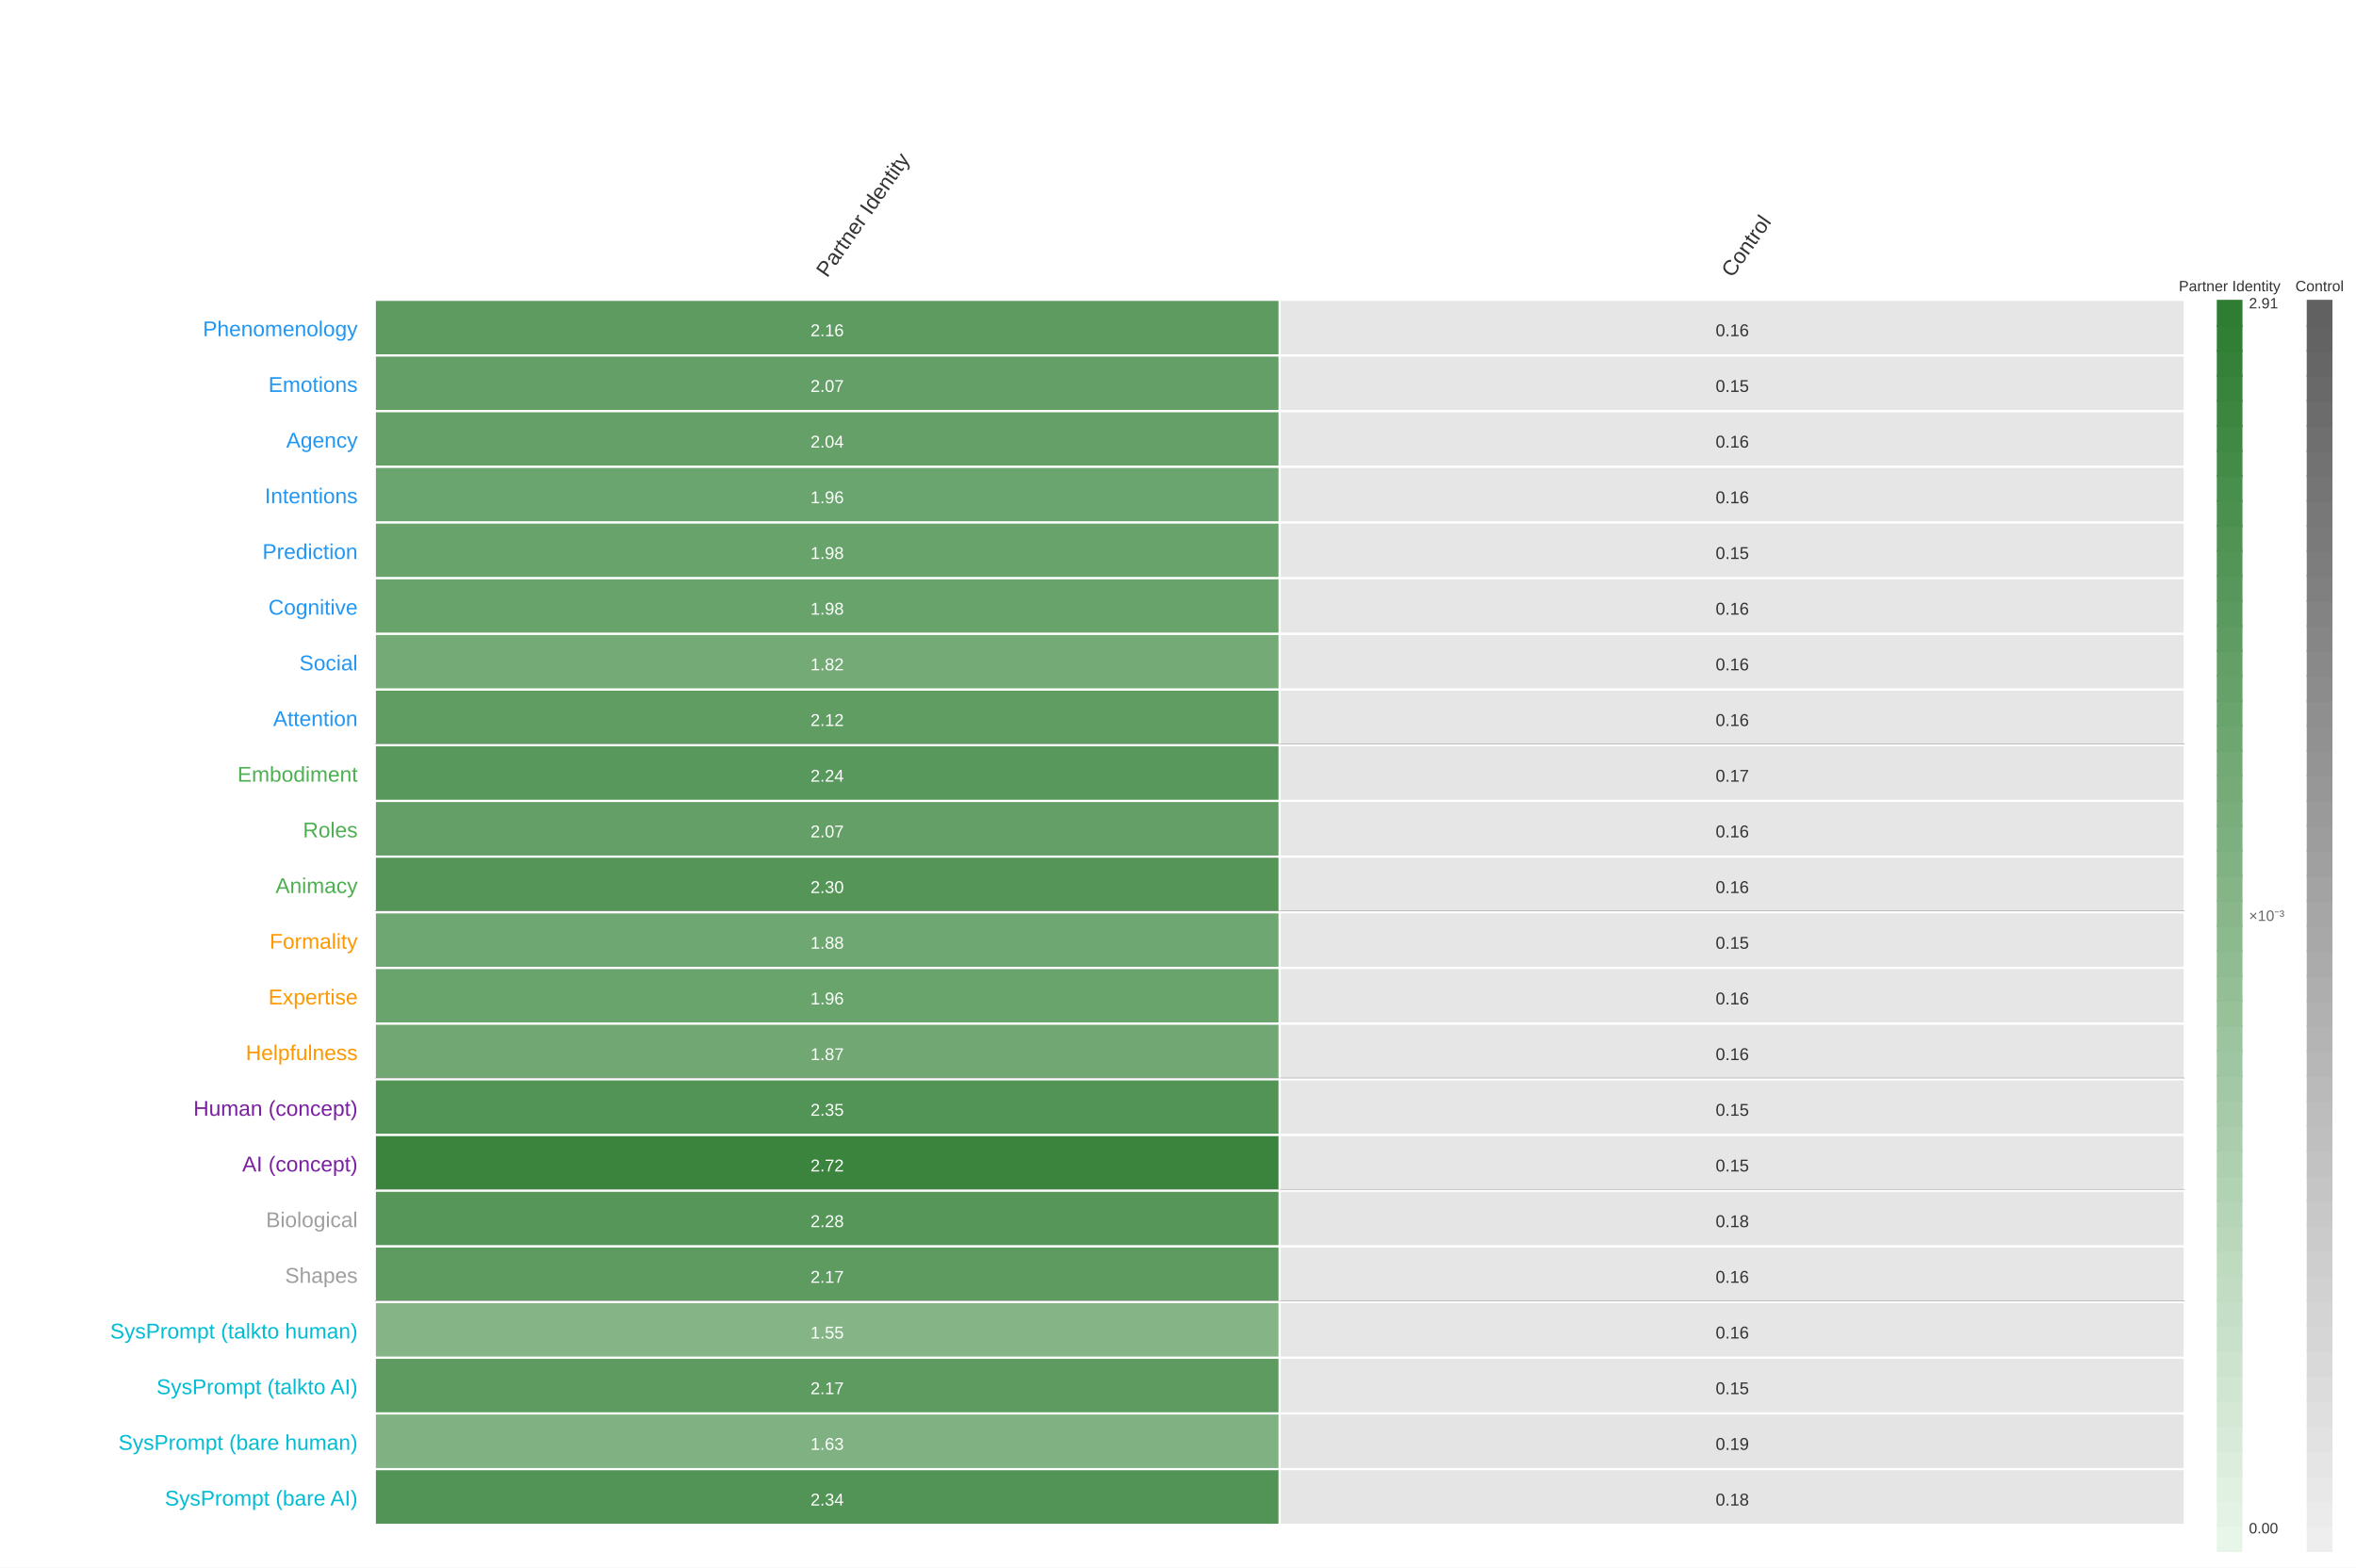
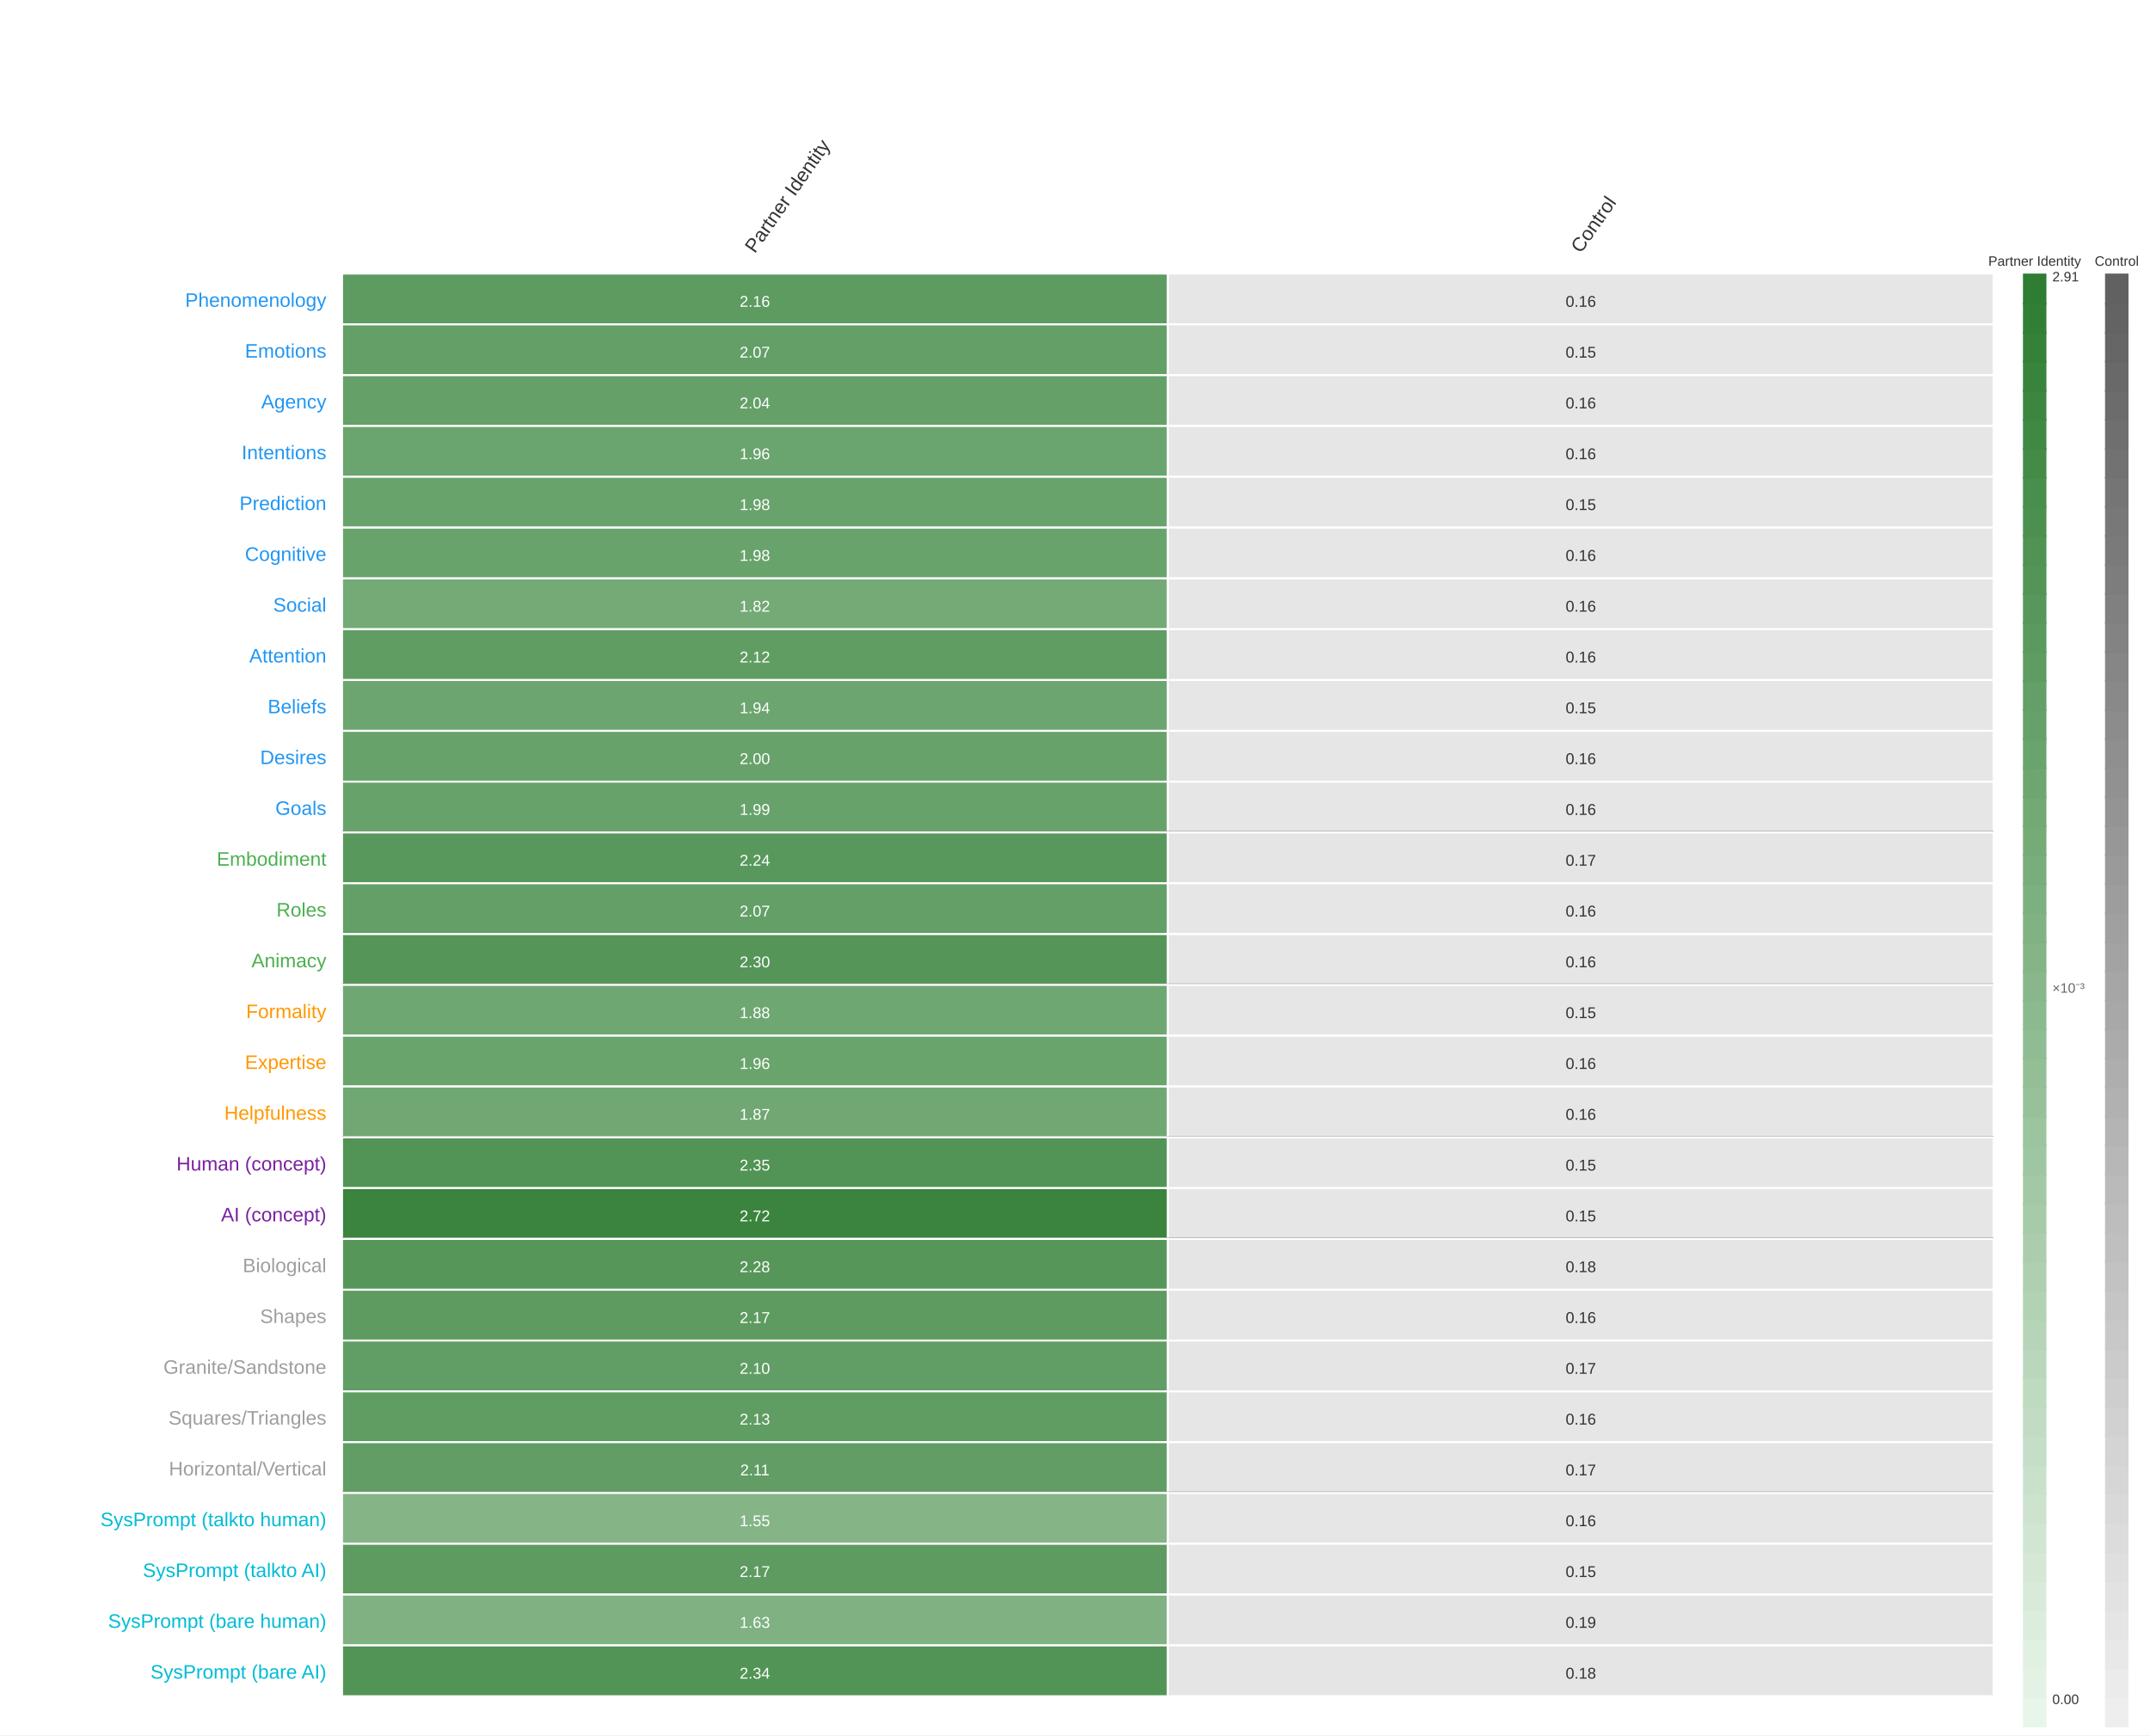
- <svg xmlns="http://www.w3.org/2000/svg" viewBox="0 0 1100 732" style="width:100%;max-width:1100px;height:auto;font-family:Arial,sans-serif;">
-   <rect width="1100" height="732" fill="white" />
+ <svg xmlns="http://www.w3.org/2000/svg" viewBox="0 0 1100 888" style="width:100%;max-width:1100px;height:auto;font-family:Arial,sans-serif;">
+   <rect width="1100" height="888" fill="white" />
  <text x="386.2" y="130" text-anchor="start" font-size="10" fill="#333" transform="rotate(-55,386.2,130)">Partner Identity</text>
  <text x="808.8" y="130" text-anchor="start" font-size="10" fill="#333" transform="rotate(-55,808.8,130)">Control</text>
  <text x="167" y="157.0" text-anchor="end" font-size="10" fill="#2196F3">Phenomenology</text>
  <rect x="175.0" y="140.0" width="422.5" height="26" fill="rgb(93,155,97)" stroke="white" stroke-width="1" />
  <text x="386.2" y="157.0" text-anchor="middle" font-size="8" fill="#fff">2.16</text>
  <rect x="597.5" y="140.0" width="422.5" height="26" fill="rgb(230,230,230)" stroke="white" stroke-width="1" />
  <text x="808.8" y="157.0" text-anchor="middle" font-size="8" fill="#333">0.16</text>
  <text x="167" y="183.0" text-anchor="end" font-size="10" fill="#2196F3">Emotions</text>
  <rect x="175.0" y="166.0" width="422.5" height="26" fill="rgb(99,159,103)" stroke="white" stroke-width="1" />
  <text x="386.2" y="183.0" text-anchor="middle" font-size="8" fill="#fff">2.07</text>
  <rect x="597.5" y="166.0" width="422.5" height="26" fill="rgb(230,230,230)" stroke="white" stroke-width="1" />
  <text x="808.8" y="183.0" text-anchor="middle" font-size="8" fill="#333">0.15</text>
  <text x="167" y="209.0" text-anchor="end" font-size="10" fill="#2196F3">Agency</text>
  <rect x="175.0" y="192.0" width="422.5" height="26" fill="rgb(101,160,104)" stroke="white" stroke-width="1" />
  <text x="386.2" y="209.0" text-anchor="middle" font-size="8" fill="#fff">2.04</text>
  <rect x="597.5" y="192.0" width="422.5" height="26" fill="rgb(230,230,230)" stroke="white" stroke-width="1" />
  <text x="808.8" y="209.0" text-anchor="middle" font-size="8" fill="#333">0.16</text>
  <text x="167" y="235.0" text-anchor="end" font-size="10" fill="#2196F3">Intentions</text>
  <rect x="175.0" y="218.0" width="422.5" height="26" fill="rgb(106,164,110)" stroke="white" stroke-width="1" />
  <text x="386.2" y="235.0" text-anchor="middle" font-size="8" fill="#fff">1.96</text>
  <rect x="597.5" y="218.0" width="422.5" height="26" fill="rgb(230,230,230)" stroke="white" stroke-width="1" />
  <text x="808.8" y="235.0" text-anchor="middle" font-size="8" fill="#333">0.16</text>
  <text x="167" y="261.0" text-anchor="end" font-size="10" fill="#2196F3">Prediction</text>
  <rect x="175.0" y="244.0" width="422.5" height="26" fill="rgb(105,163,108)" stroke="white" stroke-width="1" />
  <text x="386.2" y="261.0" text-anchor="middle" font-size="8" fill="#fff">1.98</text>
  <rect x="597.5" y="244.0" width="422.5" height="26" fill="rgb(230,230,230)" stroke="white" stroke-width="1" />
  <text x="808.8" y="261.0" text-anchor="middle" font-size="8" fill="#333">0.15</text>
  <text x="167" y="287.0" text-anchor="end" font-size="10" fill="#2196F3">Cognitive</text>
  <rect x="175.0" y="270.0" width="422.5" height="26" fill="rgb(105,163,108)" stroke="white" stroke-width="1" />
  <text x="386.2" y="287.0" text-anchor="middle" font-size="8" fill="#fff">1.98</text>
  <rect x="597.5" y="270.0" width="422.5" height="26" fill="rgb(230,230,230)" stroke="white" stroke-width="1" />
  <text x="808.8" y="287.0" text-anchor="middle" font-size="8" fill="#333">0.16</text>
  <text x="167" y="313.0" text-anchor="end" font-size="10" fill="#2196F3">Social</text>
  <rect x="175.0" y="296.0" width="422.5" height="26" fill="rgb(115,170,118)" stroke="white" stroke-width="1" />
  <text x="386.2" y="313.0" text-anchor="middle" font-size="8" fill="#fff">1.82</text>
  <rect x="597.5" y="296.0" width="422.5" height="26" fill="rgb(230,230,230)" stroke="white" stroke-width="1" />
  <text x="808.8" y="313.0" text-anchor="middle" font-size="8" fill="#333">0.16</text>
  <text x="167" y="339.0" text-anchor="end" font-size="10" fill="#2196F3">Attention</text>
  <rect x="175.0" y="322.0" width="422.5" height="26" fill="rgb(96,157,99)" stroke="white" stroke-width="1" />
  <text x="386.2" y="339.0" text-anchor="middle" font-size="8" fill="#fff">2.12</text>
  <rect x="597.5" y="322.0" width="422.5" height="26" fill="rgb(230,230,230)" stroke="white" stroke-width="1" />
  <text x="808.8" y="339.0" text-anchor="middle" font-size="8" fill="#333">0.16</text>
-   <line x1="175" y1="348" x2="1020.0" y2="348" stroke="#999" stroke-width="1.5" />
-   <text x="167" y="365.0" text-anchor="end" font-size="10" fill="#4CAF50">Embodiment</text>
-   <rect x="175.0" y="348.0" width="422.5" height="26" fill="rgb(88,152,92)" stroke="white" stroke-width="1" />
-   <text x="386.2" y="365.0" text-anchor="middle" font-size="8" fill="#fff">2.24</text>
-   <rect x="597.5" y="348.0" width="422.5" height="26" fill="rgb(229,229,229)" stroke="white" stroke-width="1" />
-   <text x="808.8" y="365.0" text-anchor="middle" font-size="8" fill="#333">0.17</text>
-   <text x="167" y="391.0" text-anchor="end" font-size="10" fill="#4CAF50">Roles</text>
-   <rect x="175.0" y="374.0" width="422.5" height="26" fill="rgb(99,159,103)" stroke="white" stroke-width="1" />
-   <text x="386.2" y="391.0" text-anchor="middle" font-size="8" fill="#fff">2.07</text>
+   <text x="167" y="365.0" text-anchor="end" font-size="10" fill="#2196F3">Beliefs</text>
+   <rect x="175.0" y="348.0" width="422.5" height="26" fill="rgb(108,165,111)" stroke="white" stroke-width="1" />
+   <text x="386.2" y="365.0" text-anchor="middle" font-size="8" fill="#fff">1.94</text>
+   <rect x="597.5" y="348.0" width="422.5" height="26" fill="rgb(230,230,230)" stroke="white" stroke-width="1" />
+   <text x="808.8" y="365.0" text-anchor="middle" font-size="8" fill="#333">0.15</text>
+   <text x="167" y="391.0" text-anchor="end" font-size="10" fill="#2196F3">Desires</text>
+   <rect x="175.0" y="374.0" width="422.5" height="26" fill="rgb(104,162,107)" stroke="white" stroke-width="1" />
+   <text x="386.2" y="391.0" text-anchor="middle" font-size="8" fill="#fff">2.00</text>
  <rect x="597.5" y="374.0" width="422.5" height="26" fill="rgb(230,230,230)" stroke="white" stroke-width="1" />
  <text x="808.8" y="391.0" text-anchor="middle" font-size="8" fill="#333">0.16</text>
-   <text x="167" y="417.0" text-anchor="end" font-size="10" fill="#4CAF50">Animacy</text>
-   <rect x="175.0" y="400.0" width="422.5" height="26" fill="rgb(85,150,88)" stroke="white" stroke-width="1" />
-   <text x="386.2" y="417.0" text-anchor="middle" font-size="8" fill="#fff">2.30</text>
+   <text x="167" y="417.0" text-anchor="end" font-size="10" fill="#2196F3">Goals</text>
+   <rect x="175.0" y="400.0" width="422.5" height="26" fill="rgb(104,162,107)" stroke="white" stroke-width="1" />
+   <text x="386.2" y="417.0" text-anchor="middle" font-size="8" fill="#fff">1.99</text>
  <rect x="597.5" y="400.0" width="422.5" height="26" fill="rgb(230,230,230)" stroke="white" stroke-width="1" />
  <text x="808.8" y="417.0" text-anchor="middle" font-size="8" fill="#333">0.16</text>
  <line x1="175" y1="426" x2="1020.0" y2="426" stroke="#999" stroke-width="1.5" />
-   <text x="167" y="443.0" text-anchor="end" font-size="10" fill="#FF9800">Formality</text>
-   <rect x="175.0" y="426.0" width="422.5" height="26" fill="rgb(111,167,114)" stroke="white" stroke-width="1" />
-   <text x="386.2" y="443.0" text-anchor="middle" font-size="8" fill="#fff">1.88</text>
-   <rect x="597.5" y="426.0" width="422.5" height="26" fill="rgb(230,230,230)" stroke="white" stroke-width="1" />
-   <text x="808.8" y="443.0" text-anchor="middle" font-size="8" fill="#333">0.15</text>
-   <text x="167" y="469.0" text-anchor="end" font-size="10" fill="#FF9800">Expertise</text>
-   <rect x="175.0" y="452.0" width="422.5" height="26" fill="rgb(106,164,109)" stroke="white" stroke-width="1" />
-   <text x="386.2" y="469.0" text-anchor="middle" font-size="8" fill="#fff">1.96</text>
+   <text x="167" y="443.0" text-anchor="end" font-size="10" fill="#4CAF50">Embodiment</text>
+   <rect x="175.0" y="426.0" width="422.5" height="26" fill="rgb(88,152,92)" stroke="white" stroke-width="1" />
+   <text x="386.2" y="443.0" text-anchor="middle" font-size="8" fill="#fff">2.24</text>
+   <rect x="597.5" y="426.0" width="422.5" height="26" fill="rgb(229,229,229)" stroke="white" stroke-width="1" />
+   <text x="808.8" y="443.0" text-anchor="middle" font-size="8" fill="#333">0.17</text>
+   <text x="167" y="469.0" text-anchor="end" font-size="10" fill="#4CAF50">Roles</text>
+   <rect x="175.0" y="452.0" width="422.5" height="26" fill="rgb(99,159,103)" stroke="white" stroke-width="1" />
+   <text x="386.2" y="469.0" text-anchor="middle" font-size="8" fill="#fff">2.07</text>
  <rect x="597.5" y="452.0" width="422.5" height="26" fill="rgb(230,230,230)" stroke="white" stroke-width="1" />
  <text x="808.8" y="469.0" text-anchor="middle" font-size="8" fill="#333">0.16</text>
-   <text x="167" y="495.0" text-anchor="end" font-size="10" fill="#FF9800">Helpfulness</text>
-   <rect x="175.0" y="478.0" width="422.5" height="26" fill="rgb(112,167,115)" stroke="white" stroke-width="1" />
-   <text x="386.2" y="495.0" text-anchor="middle" font-size="8" fill="#fff">1.87</text>
+   <text x="167" y="495.0" text-anchor="end" font-size="10" fill="#4CAF50">Animacy</text>
+   <rect x="175.0" y="478.0" width="422.5" height="26" fill="rgb(85,150,88)" stroke="white" stroke-width="1" />
+   <text x="386.2" y="495.0" text-anchor="middle" font-size="8" fill="#fff">2.30</text>
  <rect x="597.5" y="478.0" width="422.5" height="26" fill="rgb(230,230,230)" stroke="white" stroke-width="1" />
  <text x="808.8" y="495.0" text-anchor="middle" font-size="8" fill="#333">0.16</text>
  <line x1="175" y1="504" x2="1020.0" y2="504" stroke="#999" stroke-width="1.5" />
-   <text x="167" y="521.0" text-anchor="end" font-size="10" fill="#7B1FA2">Human (concept)</text>
-   <rect x="175.0" y="504.0" width="422.5" height="26" fill="rgb(81,148,85)" stroke="white" stroke-width="1" />
-   <text x="386.2" y="521.0" text-anchor="middle" font-size="8" fill="#fff">2.35</text>
+   <text x="167" y="521.0" text-anchor="end" font-size="10" fill="#FF9800">Formality</text>
+   <rect x="175.0" y="504.0" width="422.5" height="26" fill="rgb(111,167,114)" stroke="white" stroke-width="1" />
+   <text x="386.2" y="521.0" text-anchor="middle" font-size="8" fill="#fff">1.88</text>
  <rect x="597.5" y="504.0" width="422.5" height="26" fill="rgb(230,230,230)" stroke="white" stroke-width="1" />
  <text x="808.8" y="521.0" text-anchor="middle" font-size="8" fill="#333">0.15</text>
-   <text x="167" y="547.0" text-anchor="end" font-size="10" fill="#7B1FA2">AI (concept)</text>
-   <rect x="175.0" y="530.0" width="422.5" height="26" fill="rgb(58,132,61)" stroke="white" stroke-width="1" />
-   <text x="386.2" y="547.0" text-anchor="middle" font-size="8" fill="#fff">2.72</text>
+   <text x="167" y="547.0" text-anchor="end" font-size="10" fill="#FF9800">Expertise</text>
+   <rect x="175.0" y="530.0" width="422.5" height="26" fill="rgb(106,164,109)" stroke="white" stroke-width="1" />
+   <text x="386.2" y="547.0" text-anchor="middle" font-size="8" fill="#fff">1.96</text>
  <rect x="597.5" y="530.0" width="422.5" height="26" fill="rgb(230,230,230)" stroke="white" stroke-width="1" />
-   <text x="808.8" y="547.0" text-anchor="middle" font-size="8" fill="#333">0.15</text>
-   <line x1="175" y1="556" x2="1020.0" y2="556" stroke="#999" stroke-width="1.5" />
-   <text x="167" y="573.0" text-anchor="end" font-size="10" fill="#9E9E9E">Biological</text>
-   <rect x="175.0" y="556.0" width="422.5" height="26" fill="rgb(86,151,89)" stroke="white" stroke-width="1" />
-   <text x="386.2" y="573.0" text-anchor="middle" font-size="8" fill="#fff">2.28</text>
-   <rect x="597.5" y="556.0" width="422.5" height="26" fill="rgb(229,229,229)" stroke="white" stroke-width="1" />
-   <text x="808.8" y="573.0" text-anchor="middle" font-size="8" fill="#333">0.18</text>
-   <text x="167" y="599.0" text-anchor="end" font-size="10" fill="#9E9E9E">Shapes</text>
-   <rect x="175.0" y="582.0" width="422.5" height="26" fill="rgb(93,155,96)" stroke="white" stroke-width="1" />
-   <text x="386.2" y="599.0" text-anchor="middle" font-size="8" fill="#fff">2.17</text>
+   <text x="808.8" y="547.0" text-anchor="middle" font-size="8" fill="#333">0.16</text>
+   <text x="167" y="573.0" text-anchor="end" font-size="10" fill="#FF9800">Helpfulness</text>
+   <rect x="175.0" y="556.0" width="422.5" height="26" fill="rgb(112,167,115)" stroke="white" stroke-width="1" />
+   <text x="386.2" y="573.0" text-anchor="middle" font-size="8" fill="#fff">1.87</text>
+   <rect x="597.5" y="556.0" width="422.5" height="26" fill="rgb(230,230,230)" stroke="white" stroke-width="1" />
+   <text x="808.8" y="573.0" text-anchor="middle" font-size="8" fill="#333">0.16</text>
+   <line x1="175" y1="582" x2="1020.0" y2="582" stroke="#999" stroke-width="1.5" />
+   <text x="167" y="599.0" text-anchor="end" font-size="10" fill="#7B1FA2">Human (concept)</text>
+   <rect x="175.0" y="582.0" width="422.5" height="26" fill="rgb(81,148,85)" stroke="white" stroke-width="1" />
+   <text x="386.2" y="599.0" text-anchor="middle" font-size="8" fill="#fff">2.35</text>
  <rect x="597.5" y="582.0" width="422.5" height="26" fill="rgb(230,230,230)" stroke="white" stroke-width="1" />
-   <text x="808.8" y="599.0" text-anchor="middle" font-size="8" fill="#333">0.16</text>
-   <line x1="175" y1="608" x2="1020.0" y2="608" stroke="#999" stroke-width="1.5" />
-   <text x="167" y="625.0" text-anchor="end" font-size="10" fill="#00BCD4">SysPrompt (talkto human)</text>
-   <rect x="175.0" y="608.0" width="422.5" height="26" fill="rgb(133,181,135)" stroke="white" stroke-width="1" />
-   <text x="386.2" y="625.0" text-anchor="middle" font-size="8" fill="#fff">1.55</text>
+   <text x="808.8" y="599.0" text-anchor="middle" font-size="8" fill="#333">0.15</text>
+   <text x="167" y="625.0" text-anchor="end" font-size="10" fill="#7B1FA2">AI (concept)</text>
+   <rect x="175.0" y="608.0" width="422.5" height="26" fill="rgb(58,132,61)" stroke="white" stroke-width="1" />
+   <text x="386.2" y="625.0" text-anchor="middle" font-size="8" fill="#fff">2.72</text>
  <rect x="597.5" y="608.0" width="422.5" height="26" fill="rgb(230,230,230)" stroke="white" stroke-width="1" />
-   <text x="808.8" y="625.0" text-anchor="middle" font-size="8" fill="#333">0.16</text>
-   <text x="167" y="651.0" text-anchor="end" font-size="10" fill="#00BCD4">SysPrompt (talkto AI)</text>
-   <rect x="175.0" y="634.0" width="422.5" height="26" fill="rgb(93,155,96)" stroke="white" stroke-width="1" />
-   <text x="386.2" y="651.0" text-anchor="middle" font-size="8" fill="#fff">2.17</text>
-   <rect x="597.5" y="634.0" width="422.5" height="26" fill="rgb(230,230,230)" stroke="white" stroke-width="1" />
-   <text x="808.8" y="651.0" text-anchor="middle" font-size="8" fill="#333">0.15</text>
-   <text x="167" y="677.0" text-anchor="end" font-size="10" fill="#00BCD4">SysPrompt (bare human)</text>
-   <rect x="175.0" y="660.0" width="422.5" height="26" fill="rgb(127,177,130)" stroke="white" stroke-width="1" />
-   <text x="386.2" y="677.0" text-anchor="middle" font-size="8" fill="#fff">1.63</text>
-   <rect x="597.5" y="660.0" width="422.5" height="26" fill="rgb(228,228,228)" stroke="white" stroke-width="1" />
-   <text x="808.8" y="677.0" text-anchor="middle" font-size="8" fill="#333">0.19</text>
-   <text x="167" y="703.0" text-anchor="end" font-size="10" fill="#00BCD4">SysPrompt (bare AI)</text>
-   <rect x="175.0" y="686.0" width="422.5" height="26" fill="rgb(82,148,85)" stroke="white" stroke-width="1" />
-   <text x="386.2" y="703.0" text-anchor="middle" font-size="8" fill="#fff">2.34</text>
+   <text x="808.8" y="625.0" text-anchor="middle" font-size="8" fill="#333">0.15</text>
+   <line x1="175" y1="634" x2="1020.0" y2="634" stroke="#999" stroke-width="1.5" />
+   <text x="167" y="651.0" text-anchor="end" font-size="10" fill="#9E9E9E">Biological</text>
+   <rect x="175.0" y="634.0" width="422.5" height="26" fill="rgb(86,151,89)" stroke="white" stroke-width="1" />
+   <text x="386.2" y="651.0" text-anchor="middle" font-size="8" fill="#fff">2.28</text>
+   <rect x="597.5" y="634.0" width="422.5" height="26" fill="rgb(229,229,229)" stroke="white" stroke-width="1" />
+   <text x="808.8" y="651.0" text-anchor="middle" font-size="8" fill="#333">0.18</text>
+   <text x="167" y="677.0" text-anchor="end" font-size="10" fill="#9E9E9E">Shapes</text>
+   <rect x="175.0" y="660.0" width="422.5" height="26" fill="rgb(93,155,96)" stroke="white" stroke-width="1" />
+   <text x="386.2" y="677.0" text-anchor="middle" font-size="8" fill="#fff">2.17</text>
+   <rect x="597.5" y="660.0" width="422.5" height="26" fill="rgb(230,230,230)" stroke="white" stroke-width="1" />
+   <text x="808.8" y="677.0" text-anchor="middle" font-size="8" fill="#333">0.16</text>
+   <text x="167" y="703.0" text-anchor="end" font-size="10" fill="#9E9E9E">Granite/Sandstone</text>
+   <rect x="175.0" y="686.0" width="422.5" height="26" fill="rgb(97,158,101)" stroke="white" stroke-width="1" />
+   <text x="386.2" y="703.0" text-anchor="middle" font-size="8" fill="#fff">2.10</text>
  <rect x="597.5" y="686.0" width="422.5" height="26" fill="rgb(229,229,229)" stroke="white" stroke-width="1" />
-   <text x="808.8" y="703.0" text-anchor="middle" font-size="8" fill="#333">0.18</text>
-   <rect x="1035.0" y="712.0" width="12" height="12.7" fill="rgb(232,245,233)" />
-   <rect x="1035.0" y="700.3" width="12" height="12.7" fill="rgb(228,242,229)" />
-   <rect x="1035.0" y="688.7" width="12" height="12.7" fill="rgb(224,240,225)" />
-   <rect x="1035.0" y="677.0" width="12" height="12.7" fill="rgb(220,237,221)" />
-   <rect x="1035.0" y="665.3" width="12" height="12.7" fill="rgb(216,235,218)" />
-   <rect x="1035.0" y="653.6" width="12" height="12.7" fill="rgb(213,232,214)" />
-   <rect x="1035.0" y="642.0" width="12" height="12.7" fill="rgb(209,230,210)" />
-   <rect x="1035.0" y="630.3" width="12" height="12.7" fill="rgb(205,227,206)" />
-   <rect x="1035.0" y="618.6" width="12" height="12.7" fill="rgb(201,225,203)" />
-   <rect x="1035.0" y="606.9" width="12" height="12.7" fill="rgb(197,222,199)" />
-   <rect x="1035.0" y="595.3" width="12" height="12.7" fill="rgb(194,220,195)" />
-   <rect x="1035.0" y="583.6" width="12" height="12.7" fill="rgb(190,218,191)" />
-   <rect x="1035.0" y="571.9" width="12" height="12.7" fill="rgb(186,215,188)" />
-   <rect x="1035.0" y="560.2" width="12" height="12.7" fill="rgb(182,213,184)" />
-   <rect x="1035.0" y="548.6" width="12" height="12.7" fill="rgb(178,210,180)" />
-   <rect x="1035.0" y="536.9" width="12" height="12.7" fill="rgb(175,208,176)" />
-   <rect x="1035.0" y="525.2" width="12" height="12.7" fill="rgb(171,205,173)" />
-   <rect x="1035.0" y="513.6" width="12" height="12.7" fill="rgb(167,203,169)" />
-   <rect x="1035.0" y="501.9" width="12" height="12.7" fill="rgb(163,200,165)" />
-   <rect x="1035.0" y="490.2" width="12" height="12.7" fill="rgb(159,198,162)" />
-   <rect x="1035.0" y="478.5" width="12" height="12.7" fill="rgb(156,196,158)" />
-   <rect x="1035.0" y="466.9" width="12" height="12.7" fill="rgb(152,193,154)" />
-   <rect x="1035.0" y="455.2" width="12" height="12.7" fill="rgb(148,191,150)" />
-   <rect x="1035.0" y="443.5" width="12" height="12.7" fill="rgb(144,188,147)" />
-   <rect x="1035.0" y="431.8" width="12" height="12.7" fill="rgb(140,186,143)" />
-   <rect x="1035.0" y="420.2" width="12" height="12.7" fill="rgb(137,183,139)" />
-   <rect x="1035.0" y="408.5" width="12" height="12.7" fill="rgb(133,181,135)" />
-   <rect x="1035.0" y="396.8" width="12" height="12.7" fill="rgb(129,178,132)" />
-   <rect x="1035.0" y="385.1" width="12" height="12.7" fill="rgb(125,176,128)" />
-   <rect x="1035.0" y="373.5" width="12" height="12.7" fill="rgb(121,173,124)" />
-   <rect x="1035.0" y="361.8" width="12" height="12.7" fill="rgb(118,171,120)" />
-   <rect x="1035.0" y="350.1" width="12" height="12.7" fill="rgb(114,169,117)" />
-   <rect x="1035.0" y="338.4" width="12" height="12.7" fill="rgb(110,166,113)" />
-   <rect x="1035.0" y="326.8" width="12" height="12.7" fill="rgb(106,164,109)" />
-   <rect x="1035.0" y="315.1" width="12" height="12.7" fill="rgb(102,161,106)" />
-   <rect x="1035.0" y="303.4" width="12" height="12.7" fill="rgb(99,159,102)" />
-   <rect x="1035.0" y="291.8" width="12" height="12.7" fill="rgb(95,156,98)" />
-   <rect x="1035.0" y="280.1" width="12" height="12.7" fill="rgb(91,154,94)" />
-   <rect x="1035.0" y="268.4" width="12" height="12.7" fill="rgb(87,151,91)" />
-   <rect x="1035.0" y="256.7" width="12" height="12.7" fill="rgb(83,149,87)" />
-   <rect x="1035.0" y="245.1" width="12" height="12.7" fill="rgb(80,147,83)" />
-   <rect x="1035.0" y="233.4" width="12" height="12.7" fill="rgb(76,144,79)" />
-   <rect x="1035.0" y="221.7" width="12" height="12.7" fill="rgb(72,142,76)" />
-   <rect x="1035.0" y="210.0" width="12" height="12.7" fill="rgb(68,139,72)" />
-   <rect x="1035.0" y="198.4" width="12" height="12.7" fill="rgb(64,137,68)" />
-   <rect x="1035.0" y="186.7" width="12" height="12.7" fill="rgb(61,134,64)" />
-   <rect x="1035.0" y="175.0" width="12" height="12.7" fill="rgb(57,132,61)" />
-   <rect x="1035.0" y="163.3" width="12" height="12.7" fill="rgb(53,129,57)" />
-   <rect x="1035.0" y="151.7" width="12" height="12.7" fill="rgb(49,127,53)" />
-   <rect x="1035.0" y="140.0" width="12" height="12.7" fill="rgb(46,125,50)" />
+   <text x="808.8" y="703.0" text-anchor="middle" font-size="8" fill="#333">0.17</text>
+   <text x="167" y="729.0" text-anchor="end" font-size="10" fill="#9E9E9E">Squares/Triangles</text>
+   <rect x="175.0" y="712.0" width="422.5" height="26" fill="rgb(95,157,98)" stroke="white" stroke-width="1" />
+   <text x="386.2" y="729.0" text-anchor="middle" font-size="8" fill="#fff">2.13</text>
+   <rect x="597.5" y="712.0" width="422.5" height="26" fill="rgb(230,230,230)" stroke="white" stroke-width="1" />
+   <text x="808.8" y="729.0" text-anchor="middle" font-size="8" fill="#333">0.16</text>
+   <text x="167" y="755.0" text-anchor="end" font-size="10" fill="#9E9E9E">Horizontal/Vertical</text>
+   <rect x="175.0" y="738.0" width="422.5" height="26" fill="rgb(97,157,100)" stroke="white" stroke-width="1" />
+   <text x="386.2" y="755.0" text-anchor="middle" font-size="8" fill="#fff">2.11</text>
+   <rect x="597.5" y="738.0" width="422.5" height="26" fill="rgb(229,229,229)" stroke="white" stroke-width="1" />
+   <text x="808.8" y="755.0" text-anchor="middle" font-size="8" fill="#333">0.17</text>
+   <line x1="175" y1="764" x2="1020.0" y2="764" stroke="#999" stroke-width="1.5" />
+   <text x="167" y="781.0" text-anchor="end" font-size="10" fill="#00BCD4">SysPrompt (talkto human)</text>
+   <rect x="175.0" y="764.0" width="422.5" height="26" fill="rgb(133,181,135)" stroke="white" stroke-width="1" />
+   <text x="386.2" y="781.0" text-anchor="middle" font-size="8" fill="#fff">1.55</text>
+   <rect x="597.5" y="764.0" width="422.5" height="26" fill="rgb(230,230,230)" stroke="white" stroke-width="1" />
+   <text x="808.8" y="781.0" text-anchor="middle" font-size="8" fill="#333">0.16</text>
+   <text x="167" y="807.0" text-anchor="end" font-size="10" fill="#00BCD4">SysPrompt (talkto AI)</text>
+   <rect x="175.0" y="790.0" width="422.5" height="26" fill="rgb(93,155,96)" stroke="white" stroke-width="1" />
+   <text x="386.2" y="807.0" text-anchor="middle" font-size="8" fill="#fff">2.17</text>
+   <rect x="597.5" y="790.0" width="422.5" height="26" fill="rgb(230,230,230)" stroke="white" stroke-width="1" />
+   <text x="808.8" y="807.0" text-anchor="middle" font-size="8" fill="#333">0.15</text>
+   <text x="167" y="833.0" text-anchor="end" font-size="10" fill="#00BCD4">SysPrompt (bare human)</text>
+   <rect x="175.0" y="816.0" width="422.5" height="26" fill="rgb(127,177,130)" stroke="white" stroke-width="1" />
+   <text x="386.2" y="833.0" text-anchor="middle" font-size="8" fill="#fff">1.63</text>
+   <rect x="597.5" y="816.0" width="422.5" height="26" fill="rgb(228,228,228)" stroke="white" stroke-width="1" />
+   <text x="808.8" y="833.0" text-anchor="middle" font-size="8" fill="#333">0.19</text>
+   <text x="167" y="859.0" text-anchor="end" font-size="10" fill="#00BCD4">SysPrompt (bare AI)</text>
+   <rect x="175.0" y="842.0" width="422.5" height="26" fill="rgb(82,148,85)" stroke="white" stroke-width="1" />
+   <text x="386.2" y="859.0" text-anchor="middle" font-size="8" fill="#fff">2.34</text>
+   <rect x="597.5" y="842.0" width="422.5" height="26" fill="rgb(229,229,229)" stroke="white" stroke-width="1" />
+   <text x="808.8" y="859.0" text-anchor="middle" font-size="8" fill="#333">0.18</text>
+   <rect x="1035.0" y="868.0" width="12" height="15.9" fill="rgb(232,245,233)" />
+   <rect x="1035.0" y="853.1" width="12" height="15.9" fill="rgb(228,242,229)" />
+   <rect x="1035.0" y="838.3" width="12" height="15.9" fill="rgb(224,240,225)" />
+   <rect x="1035.0" y="823.4" width="12" height="15.9" fill="rgb(220,237,221)" />
+   <rect x="1035.0" y="808.6" width="12" height="15.9" fill="rgb(216,235,218)" />
+   <rect x="1035.0" y="793.7" width="12" height="15.9" fill="rgb(213,232,214)" />
+   <rect x="1035.0" y="778.9" width="12" height="15.9" fill="rgb(209,230,210)" />
+   <rect x="1035.0" y="764.0" width="12" height="15.9" fill="rgb(205,227,206)" />
+   <rect x="1035.0" y="749.1" width="12" height="15.9" fill="rgb(201,225,203)" />
+   <rect x="1035.0" y="734.3" width="12" height="15.9" fill="rgb(197,222,199)" />
+   <rect x="1035.0" y="719.4" width="12" height="15.9" fill="rgb(194,220,195)" />
+   <rect x="1035.0" y="704.6" width="12" height="15.9" fill="rgb(190,218,191)" />
+   <rect x="1035.0" y="689.7" width="12" height="15.9" fill="rgb(186,215,188)" />
+   <rect x="1035.0" y="674.9" width="12" height="15.9" fill="rgb(182,213,184)" />
+   <rect x="1035.0" y="660.0" width="12" height="15.9" fill="rgb(178,210,180)" />
+   <rect x="1035.0" y="645.1" width="12" height="15.9" fill="rgb(175,208,176)" />
+   <rect x="1035.0" y="630.3" width="12" height="15.9" fill="rgb(171,205,173)" />
+   <rect x="1035.0" y="615.4" width="12" height="15.9" fill="rgb(167,203,169)" />
+   <rect x="1035.0" y="600.6" width="12" height="15.9" fill="rgb(163,200,165)" />
+   <rect x="1035.0" y="585.7" width="12" height="15.9" fill="rgb(159,198,162)" />
+   <rect x="1035.0" y="570.9" width="12" height="15.9" fill="rgb(156,196,158)" />
+   <rect x="1035.0" y="556.0" width="12" height="15.9" fill="rgb(152,193,154)" />
+   <rect x="1035.0" y="541.1" width="12" height="15.9" fill="rgb(148,191,150)" />
+   <rect x="1035.0" y="526.3" width="12" height="15.9" fill="rgb(144,188,147)" />
+   <rect x="1035.0" y="511.4" width="12" height="15.9" fill="rgb(140,186,143)" />
+   <rect x="1035.0" y="496.6" width="12" height="15.9" fill="rgb(137,183,139)" />
+   <rect x="1035.0" y="481.7" width="12" height="15.9" fill="rgb(133,181,135)" />
+   <rect x="1035.0" y="466.9" width="12" height="15.9" fill="rgb(129,178,132)" />
+   <rect x="1035.0" y="452.0" width="12" height="15.9" fill="rgb(125,176,128)" />
+   <rect x="1035.0" y="437.1" width="12" height="15.9" fill="rgb(121,173,124)" />
+   <rect x="1035.0" y="422.3" width="12" height="15.9" fill="rgb(118,171,120)" />
+   <rect x="1035.0" y="407.4" width="12" height="15.9" fill="rgb(114,169,117)" />
+   <rect x="1035.0" y="392.6" width="12" height="15.9" fill="rgb(110,166,113)" />
+   <rect x="1035.0" y="377.7" width="12" height="15.9" fill="rgb(106,164,109)" />
+   <rect x="1035.0" y="362.9" width="12" height="15.9" fill="rgb(102,161,106)" />
+   <rect x="1035.0" y="348.0" width="12" height="15.9" fill="rgb(99,159,102)" />
+   <rect x="1035.0" y="333.1" width="12" height="15.9" fill="rgb(95,156,98)" />
+   <rect x="1035.0" y="318.3" width="12" height="15.9" fill="rgb(91,154,94)" />
+   <rect x="1035.0" y="303.4" width="12" height="15.9" fill="rgb(87,151,91)" />
+   <rect x="1035.0" y="288.6" width="12" height="15.9" fill="rgb(83,149,87)" />
+   <rect x="1035.0" y="273.7" width="12" height="15.9" fill="rgb(80,147,83)" />
+   <rect x="1035.0" y="258.9" width="12" height="15.9" fill="rgb(76,144,79)" />
+   <rect x="1035.0" y="244.0" width="12" height="15.9" fill="rgb(72,142,76)" />
+   <rect x="1035.0" y="229.1" width="12" height="15.9" fill="rgb(68,139,72)" />
+   <rect x="1035.0" y="214.3" width="12" height="15.9" fill="rgb(64,137,68)" />
+   <rect x="1035.0" y="199.4" width="12" height="15.9" fill="rgb(61,134,64)" />
+   <rect x="1035.0" y="184.6" width="12" height="15.9" fill="rgb(57,132,61)" />
+   <rect x="1035.0" y="169.7" width="12" height="15.9" fill="rgb(53,129,57)" />
+   <rect x="1035.0" y="154.9" width="12" height="15.9" fill="rgb(49,127,53)" />
+   <rect x="1035.0" y="140.0" width="12" height="15.9" fill="rgb(46,125,50)" />
  <text x="1041.0" y="136" text-anchor="middle" font-size="7" fill="#333">Partner Identity</text>
  <text x="1050.0" y="144" font-size="7" fill="#333">2.91</text>
-   <text x="1050.0" y="716" font-size="7" fill="#333">0.00</text>
-   <text x="1050.0" y="430.0" font-size="7" fill="#666">×10⁻³</text>
-   <rect x="1077.0" y="712.0" width="12" height="12.7" fill="rgb(238,238,238)" />
-   <rect x="1077.0" y="700.3" width="12" height="12.7" fill="rgb(235,235,235)" />
-   <rect x="1077.0" y="688.7" width="12" height="12.7" fill="rgb(232,232,232)" />
-   <rect x="1077.0" y="677.0" width="12" height="12.7" fill="rgb(229,229,229)" />
-   <rect x="1077.0" y="665.3" width="12" height="12.7" fill="rgb(226,226,226)" />
-   <rect x="1077.0" y="653.6" width="12" height="12.7" fill="rgb(223,223,223)" />
-   <rect x="1077.0" y="642.0" width="12" height="12.7" fill="rgb(220,220,220)" />
-   <rect x="1077.0" y="630.3" width="12" height="12.7" fill="rgb(217,217,217)" />
-   <rect x="1077.0" y="618.6" width="12" height="12.7" fill="rgb(214,214,214)" />
-   <rect x="1077.0" y="606.9" width="12" height="12.7" fill="rgb(212,212,212)" />
-   <rect x="1077.0" y="595.3" width="12" height="12.7" fill="rgb(209,209,209)" />
-   <rect x="1077.0" y="583.6" width="12" height="12.7" fill="rgb(206,206,206)" />
-   <rect x="1077.0" y="571.9" width="12" height="12.7" fill="rgb(203,203,203)" />
-   <rect x="1077.0" y="560.2" width="12" height="12.7" fill="rgb(200,200,200)" />
-   <rect x="1077.0" y="548.6" width="12" height="12.7" fill="rgb(197,197,197)" />
-   <rect x="1077.0" y="536.9" width="12" height="12.7" fill="rgb(194,194,194)" />
-   <rect x="1077.0" y="525.2" width="12" height="12.7" fill="rgb(191,191,191)" />
-   <rect x="1077.0" y="513.6" width="12" height="12.7" fill="rgb(189,189,189)" />
-   <rect x="1077.0" y="501.9" width="12" height="12.7" fill="rgb(186,186,186)" />
-   <rect x="1077.0" y="490.2" width="12" height="12.7" fill="rgb(183,183,183)" />
-   <rect x="1077.0" y="478.5" width="12" height="12.7" fill="rgb(180,180,180)" />
-   <rect x="1077.0" y="466.9" width="12" height="12.7" fill="rgb(177,177,177)" />
-   <rect x="1077.0" y="455.2" width="12" height="12.7" fill="rgb(174,174,174)" />
-   <rect x="1077.0" y="443.5" width="12" height="12.7" fill="rgb(171,171,171)" />
-   <rect x="1077.0" y="431.8" width="12" height="12.7" fill="rgb(168,168,168)" />
-   <rect x="1077.0" y="420.2" width="12" height="12.7" fill="rgb(166,166,166)" />
-   <rect x="1077.0" y="408.5" width="12" height="12.7" fill="rgb(163,163,163)" />
-   <rect x="1077.0" y="396.8" width="12" height="12.7" fill="rgb(160,160,160)" />
-   <rect x="1077.0" y="385.1" width="12" height="12.7" fill="rgb(157,157,157)" />
-   <rect x="1077.0" y="373.5" width="12" height="12.7" fill="rgb(154,154,154)" />
-   <rect x="1077.0" y="361.8" width="12" height="12.7" fill="rgb(151,151,151)" />
-   <rect x="1077.0" y="350.1" width="12" height="12.7" fill="rgb(148,148,148)" />
-   <rect x="1077.0" y="338.4" width="12" height="12.7" fill="rgb(145,145,145)" />
-   <rect x="1077.0" y="326.8" width="12" height="12.7" fill="rgb(143,143,143)" />
-   <rect x="1077.0" y="315.1" width="12" height="12.7" fill="rgb(140,140,140)" />
-   <rect x="1077.0" y="303.4" width="12" height="12.7" fill="rgb(137,137,137)" />
-   <rect x="1077.0" y="291.8" width="12" height="12.7" fill="rgb(134,134,134)" />
-   <rect x="1077.0" y="280.1" width="12" height="12.7" fill="rgb(131,131,131)" />
-   <rect x="1077.0" y="268.4" width="12" height="12.7" fill="rgb(128,128,128)" />
-   <rect x="1077.0" y="256.7" width="12" height="12.7" fill="rgb(125,125,125)" />
-   <rect x="1077.0" y="245.1" width="12" height="12.7" fill="rgb(122,122,122)" />
-   <rect x="1077.0" y="233.4" width="12" height="12.7" fill="rgb(120,120,120)" />
-   <rect x="1077.0" y="221.7" width="12" height="12.7" fill="rgb(117,117,117)" />
-   <rect x="1077.0" y="210.0" width="12" height="12.7" fill="rgb(114,114,114)" />
-   <rect x="1077.0" y="198.4" width="12" height="12.7" fill="rgb(111,111,111)" />
-   <rect x="1077.0" y="186.7" width="12" height="12.7" fill="rgb(108,108,108)" />
-   <rect x="1077.0" y="175.0" width="12" height="12.7" fill="rgb(105,105,105)" />
-   <rect x="1077.0" y="163.3" width="12" height="12.7" fill="rgb(102,102,102)" />
-   <rect x="1077.0" y="151.7" width="12" height="12.7" fill="rgb(99,99,99)" />
-   <rect x="1077.0" y="140.0" width="12" height="12.7" fill="rgb(97,97,97)" />
+   <text x="1050.0" y="872" font-size="7" fill="#333">0.00</text>
+   <text x="1050.0" y="508.0" font-size="7" fill="#666">×10⁻³</text>
+   <rect x="1077.0" y="868.0" width="12" height="15.9" fill="rgb(238,238,238)" />
+   <rect x="1077.0" y="853.1" width="12" height="15.9" fill="rgb(235,235,235)" />
+   <rect x="1077.0" y="838.3" width="12" height="15.9" fill="rgb(232,232,232)" />
+   <rect x="1077.0" y="823.4" width="12" height="15.9" fill="rgb(229,229,229)" />
+   <rect x="1077.0" y="808.6" width="12" height="15.9" fill="rgb(226,226,226)" />
+   <rect x="1077.0" y="793.7" width="12" height="15.9" fill="rgb(223,223,223)" />
+   <rect x="1077.0" y="778.9" width="12" height="15.9" fill="rgb(220,220,220)" />
+   <rect x="1077.0" y="764.0" width="12" height="15.9" fill="rgb(217,217,217)" />
+   <rect x="1077.0" y="749.1" width="12" height="15.9" fill="rgb(214,214,214)" />
+   <rect x="1077.0" y="734.3" width="12" height="15.9" fill="rgb(212,212,212)" />
+   <rect x="1077.0" y="719.4" width="12" height="15.9" fill="rgb(209,209,209)" />
+   <rect x="1077.0" y="704.6" width="12" height="15.9" fill="rgb(206,206,206)" />
+   <rect x="1077.0" y="689.7" width="12" height="15.9" fill="rgb(203,203,203)" />
+   <rect x="1077.0" y="674.9" width="12" height="15.9" fill="rgb(200,200,200)" />
+   <rect x="1077.0" y="660.0" width="12" height="15.9" fill="rgb(197,197,197)" />
+   <rect x="1077.0" y="645.1" width="12" height="15.9" fill="rgb(194,194,194)" />
+   <rect x="1077.0" y="630.3" width="12" height="15.9" fill="rgb(191,191,191)" />
+   <rect x="1077.0" y="615.4" width="12" height="15.9" fill="rgb(189,189,189)" />
+   <rect x="1077.0" y="600.6" width="12" height="15.9" fill="rgb(186,186,186)" />
+   <rect x="1077.0" y="585.7" width="12" height="15.9" fill="rgb(183,183,183)" />
+   <rect x="1077.0" y="570.9" width="12" height="15.9" fill="rgb(180,180,180)" />
+   <rect x="1077.0" y="556.0" width="12" height="15.9" fill="rgb(177,177,177)" />
+   <rect x="1077.0" y="541.1" width="12" height="15.9" fill="rgb(174,174,174)" />
+   <rect x="1077.0" y="526.3" width="12" height="15.9" fill="rgb(171,171,171)" />
+   <rect x="1077.0" y="511.4" width="12" height="15.9" fill="rgb(168,168,168)" />
+   <rect x="1077.0" y="496.6" width="12" height="15.9" fill="rgb(166,166,166)" />
+   <rect x="1077.0" y="481.7" width="12" height="15.9" fill="rgb(163,163,163)" />
+   <rect x="1077.0" y="466.9" width="12" height="15.9" fill="rgb(160,160,160)" />
+   <rect x="1077.0" y="452.0" width="12" height="15.9" fill="rgb(157,157,157)" />
+   <rect x="1077.0" y="437.1" width="12" height="15.9" fill="rgb(154,154,154)" />
+   <rect x="1077.0" y="422.3" width="12" height="15.9" fill="rgb(151,151,151)" />
+   <rect x="1077.0" y="407.4" width="12" height="15.9" fill="rgb(148,148,148)" />
+   <rect x="1077.0" y="392.6" width="12" height="15.9" fill="rgb(145,145,145)" />
+   <rect x="1077.0" y="377.7" width="12" height="15.9" fill="rgb(143,143,143)" />
+   <rect x="1077.0" y="362.9" width="12" height="15.9" fill="rgb(140,140,140)" />
+   <rect x="1077.0" y="348.0" width="12" height="15.9" fill="rgb(137,137,137)" />
+   <rect x="1077.0" y="333.1" width="12" height="15.9" fill="rgb(134,134,134)" />
+   <rect x="1077.0" y="318.3" width="12" height="15.9" fill="rgb(131,131,131)" />
+   <rect x="1077.0" y="303.4" width="12" height="15.9" fill="rgb(128,128,128)" />
+   <rect x="1077.0" y="288.6" width="12" height="15.9" fill="rgb(125,125,125)" />
+   <rect x="1077.0" y="273.7" width="12" height="15.9" fill="rgb(122,122,122)" />
+   <rect x="1077.0" y="258.9" width="12" height="15.9" fill="rgb(120,120,120)" />
+   <rect x="1077.0" y="244.0" width="12" height="15.9" fill="rgb(117,117,117)" />
+   <rect x="1077.0" y="229.1" width="12" height="15.9" fill="rgb(114,114,114)" />
+   <rect x="1077.0" y="214.3" width="12" height="15.9" fill="rgb(111,111,111)" />
+   <rect x="1077.0" y="199.4" width="12" height="15.9" fill="rgb(108,108,108)" />
+   <rect x="1077.0" y="184.6" width="12" height="15.9" fill="rgb(105,105,105)" />
+   <rect x="1077.0" y="169.7" width="12" height="15.9" fill="rgb(102,102,102)" />
+   <rect x="1077.0" y="154.9" width="12" height="15.9" fill="rgb(99,99,99)" />
+   <rect x="1077.0" y="140.0" width="12" height="15.9" fill="rgb(97,97,97)" />
  <text x="1083.0" y="136" text-anchor="middle" font-size="7" fill="#333">Control</text>
</svg>
